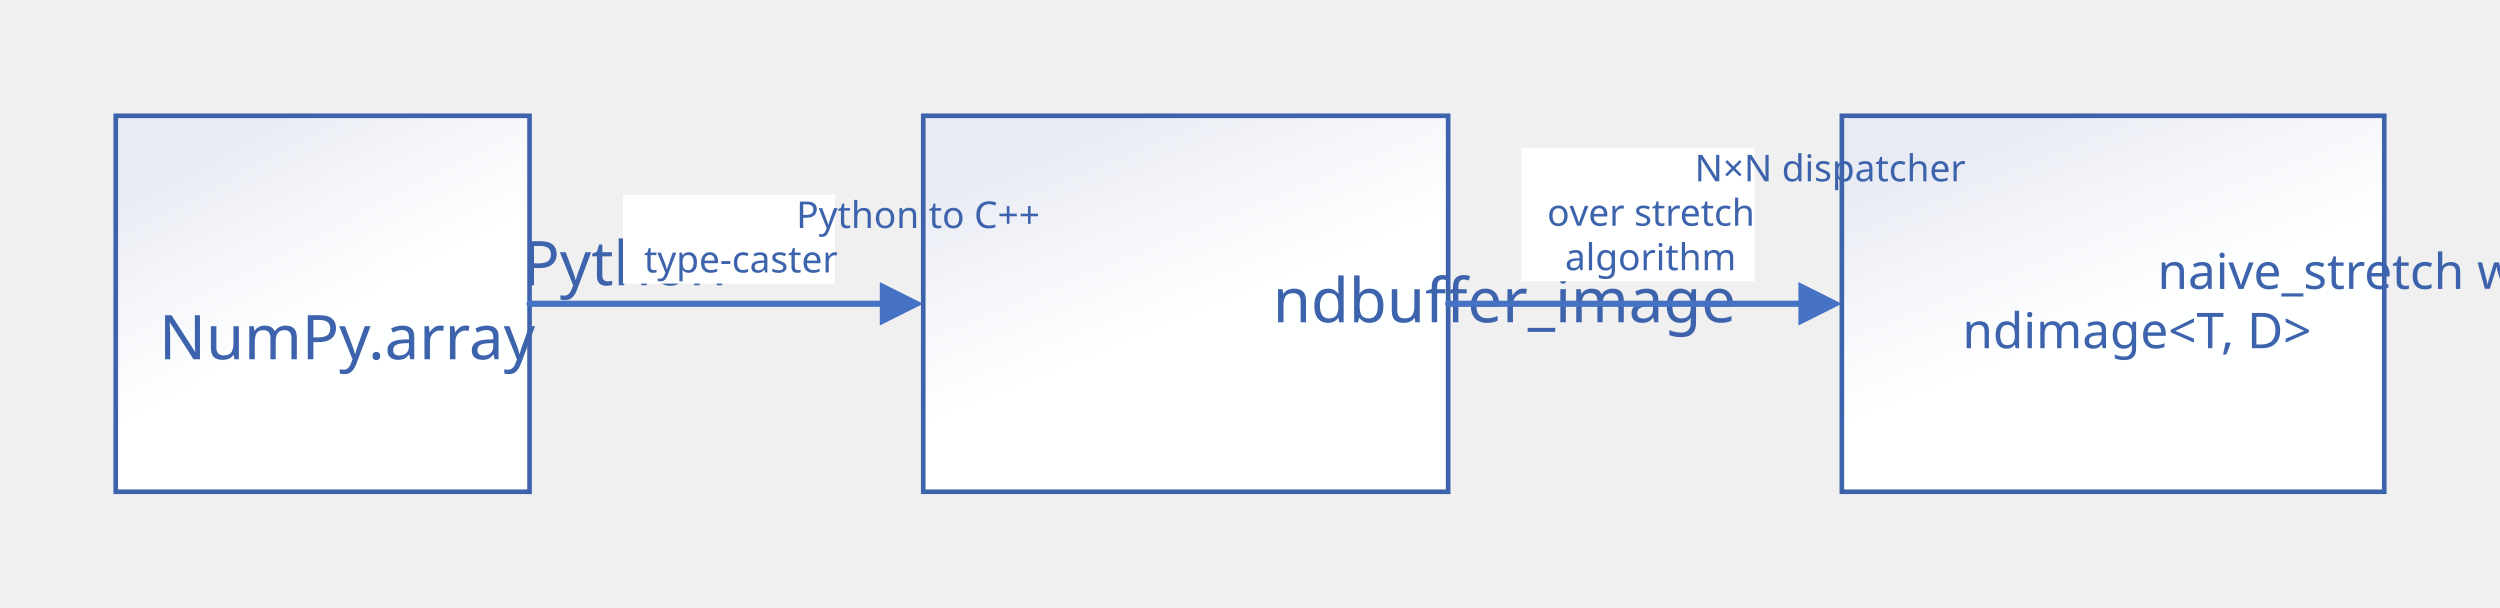
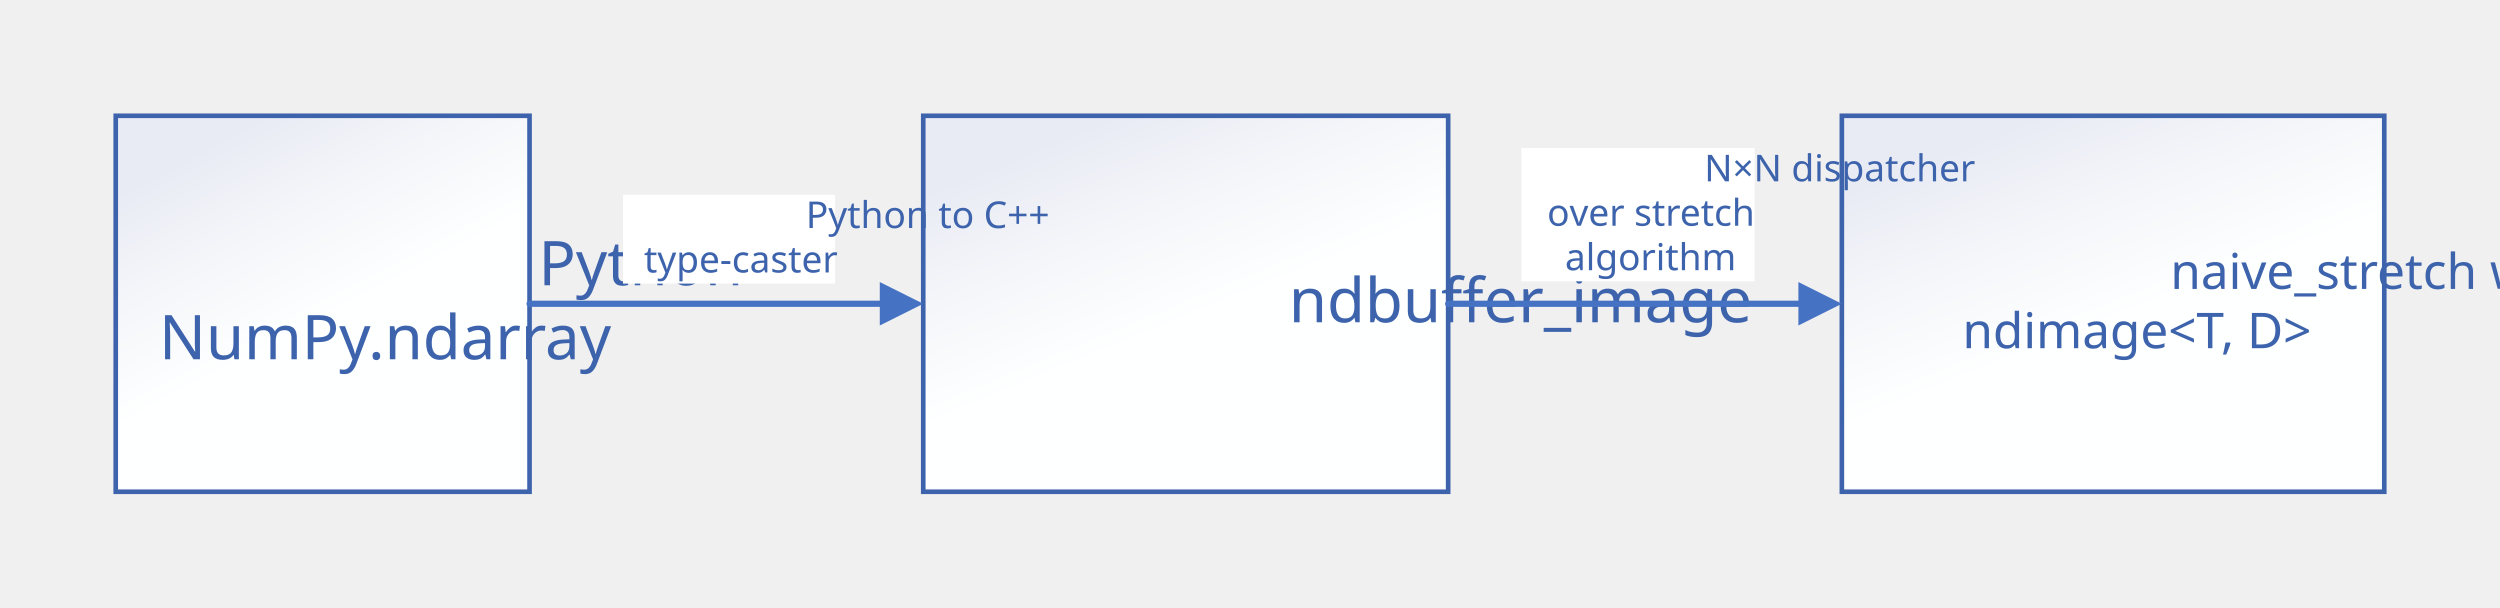
<svg xmlns="http://www.w3.org/2000/svg" xmlns:ns1="http://schemas.microsoft.com/visio/2003/SVGExtensions/" xmlns:xlink="http://www.w3.org/1999/xlink" width="5.625in" height="1.367in" viewBox="0 0 405.012 98.409" xml:space="preserve" color-interpolation-filters="sRGB" class="st9">
  <ns1:documentProperties ns1:langID="1033" ns1:metric="true" ns1:viewMarkup="false">
    <ns1:userDefs>
      <ns1:ud ns1:nameU="msvSubprocessMaster" ns1:prompt="" ns1:val="VT4(Rectangle)" />
      <ns1:ud ns1:nameU="msvNoAutoConnect" ns1:val="VT0(1):26" />
    </ns1:userDefs>
  </ns1:documentProperties>
  <style type="text/css">
- 	
+ 		
		.st1 {fill:url(#grad0-4);stroke:#3c63ac;stroke-width:0.75}
		.st2 {fill:#3c63ac;font-family:Calibri;font-size:0.833em}
		.st3 {font-size:1em}
		.st4 {marker-end:url(#mrkr4-16);stroke:#4672c4;stroke-linecap:round;stroke-linejoin:round;stroke-width:1}
		.st5 {fill:#4672c4;fill-opacity:1;stroke:#4672c4;stroke-opacity:1;stroke-width:0.284}
		.st6 {fill:#ffffff;stroke:none;stroke-linecap:butt;stroke-width:7.2}
		.st7 {fill:#3c63ac;font-family:Calibri;font-size:0.5em}
		.st8 {fill:#3c63ac;font-family:Calibri;font-size:0.667em}
		.st9 {fill:none;fill-rule:evenodd;font-size:12px;overflow:visible;stroke-linecap:square;stroke-miterlimit:3}
	
	</style>
  <defs id="Patterns_And_Gradients">
    <linearGradient id="grad0-4" x1="0" y1="0" x2="1" y2="0" gradientTransform="rotate(60 0.5 0.5)">
      <stop offset="0" stop-color="#e8ebf4" stop-opacity="1" />
      <stop offset="0.24" stop-color="#f4f5f9" stop-opacity="1" />
      <stop offset="0.54" stop-color="#feffff" stop-opacity="1" />
    </linearGradient>
  </defs>
  <defs id="Markers">
    <g id="lend4">
      <path d="M 2 1 L 0 0 L 2 -1 L 2 1 " style="stroke:none" />
    </g>
    <marker id="mrkr4-16" class="st5" ns1:arrowType="4" ns1:arrowSize="2" ns1:setback="7.04" refX="-7.04" orient="auto" markerUnits="strokeWidth" overflow="visible">
      <use xlink:href="#lend4" transform="scale(-3.52,-3.52) " />
    </marker>
  </defs>
  <g ns1:mID="0" ns1:index="1" ns1:groupContext="foregroundPage">
    <ns1:userDefs>
      <ns1:ud ns1:nameU="msvThemeOrder" ns1:val="VT0(0):26" />
    </ns1:userDefs>
    <ns1:pageProperties ns1:drawingScale="0.0393701" ns1:pageScale="0.0393701" ns1:drawingUnits="24" ns1:shadowOffsetX="8.50394" ns1:shadowOffsetY="-8.50394" />
    <ns1:layer ns1:name="Connector" ns1:index="0" />
    <g id="shape1-1" ns1:mID="1" ns1:groupContext="shape" transform="translate(18.75,-18.75)">
      <ns1:userDefs>
        <ns1:ud ns1:nameU="visVersion" ns1:val="VT0(15):26" />
        <ns1:ud ns1:nameU="visMasterStencil" ns1:prompt="" ns1:val="VT4(Basic_M.vssx)" />
      </ns1:userDefs>
      <ns1:textBlock ns1:margins="rect(4,4,4,4)" ns1:tabSpace="42.5197" />
      <ns1:textRect cx="33.52" cy="67.955" width="67.04" height="60.909" />
      <rect x="0" y="37.5" width="67.039" height="60.909" class="st1" />
      <text x="19.11" y="64.95" class="st2" ns1:langID="1033">
        <ns1:paragraph ns1:horizAlign="1" />
-         <ns1:tabList />Python<ns1:newlineChar />
-         <tspan x="7.02" dy="1.2em" class="st3">NumPy.array</tspan>
+         <ns1:tabList />
+ Python<ns1:newlineChar />
+         <tspan x="7.02" dy="1.2em" class="st3">NumPy.ndarray</tspan>
      </text>
    </g>
    <g id="shape2-7" ns1:mID="2" ns1:groupContext="shape" transform="translate(149.569,-18.75)">
      <ns1:userDefs>
        <ns1:ud ns1:nameU="visVersion" ns1:val="VT0(15):26" />
        <ns1:ud ns1:nameU="visMasterStencil" ns1:prompt="" ns1:val="VT4(Basic_M.vssx)" />
      </ns1:userDefs>
      <ns1:textBlock ns1:margins="rect(4,4,4,4)" ns1:tabSpace="42.5197" />
      <ns1:textRect cx="42.52" cy="67.955" width="85.04" height="60.909" />
      <rect x="0" y="37.5" width="85.039" height="60.909" class="st1" />
      <text x="9.86" y="70.95" class="st2" ns1:langID="1033">
        <ns1:paragraph ns1:horizAlign="1" />
-         <ns1:tabList />ndbuffer_image</text>
+         <ns1:tabList />
+ ndbuffer_image</text>
    </g>
    <g id="shape3-11" ns1:mID="3" ns1:groupContext="shape" ns1:layerMember="0" transform="translate(85.7894,-42.1181)">
      <ns1:textBlock ns1:margins="rect(4,4,4,4)" ns1:tabSpace="42.5197" />
      <ns1:textRect cx="32.315" cy="80.852" width="43.72" height="22.403" />
      <path d="M0 91.32 L56.74 91.32" class="st4" />
      <rect ns1:rectContext="textBkgnd" x="15.137" y="73.653" width="34.356" height="14.4" class="st6" />
      <text x="15.14" y="79.05" class="st7" ns1:langID="1033">
        <ns1:paragraph ns1:horizAlign="1" />
-         <ns1:tabList />Python to C++<ns1:newlineChar />
+         <ns1:tabList />
+ Python to C++<ns1:newlineChar />
        <tspan x="18.54" dy="1.2em" class="st3" ns1:langID="1036">t</tspan>ype-caster</text>
    </g>
    <g id="shape4-20" ns1:mID="4" ns1:groupContext="shape" transform="translate(298.388,-18.75)">
      <ns1:userDefs>
        <ns1:ud ns1:nameU="visVersion" ns1:val="VT0(15):26" />
        <ns1:ud ns1:nameU="visMasterStencil" ns1:prompt="" ns1:val="VT4(Basic_M.vssx)" />
      </ns1:userDefs>
      <ns1:textBlock ns1:margins="rect(4,4,4,4)" ns1:tabSpace="42.5197" />
      <ns1:textRect cx="43.937" cy="67.955" width="87.88" height="60.909" />
      <rect x="0" y="37.5" width="87.874" height="60.909" class="st1" />
      <text x="13.67" y="65.55" class="st8" ns1:langID="1033">
        <ns1:paragraph ns1:horizAlign="1" />
-         <ns1:tabList />naive_stretch with<ns1:newlineChar />
+         <ns1:tabList />
+ naive_stretch with<ns1:newlineChar />
        <tspan x="19.53" dy="1.2em" class="st3">ndimage&lt;T, D&gt;</tspan>
      </text>
    </g>
    <g id="shape5-25" ns1:mID="5" ns1:groupContext="shape" ns1:layerMember="0" transform="translate(234.608,-42.1181)">
      <ns1:textBlock ns1:margins="rect(4,4,4,4)" ns1:tabSpace="42.5197" />
      <ns1:textRect cx="30.756" cy="76.884" width="48.49" height="29.603" />
      <path d="M0 91.32 L56.74 91.32" class="st4" />
      <rect ns1:rectContext="textBkgnd" x="11.871" y="66.084" width="37.769" height="21.6" class="st6" />
      <text x="11.87" y="71.48" class="st7" ns1:langID="1033">
        <ns1:paragraph ns1:horizAlign="1" />
-         <ns1:tabList />N×N dispatcher <ns1:newlineChar />
+         <ns1:tabList />
+ N×N dispatcher <ns1:newlineChar />
        <tspan x="16.04" dy="1.2em" class="st3" ns1:langID="1036">o</tspan>ver stretch<ns1:newlineChar />
        <tspan x="18.92" dy="1.2em" class="st3">algorithm</tspan>
      </text>
    </g>
  </g>
</svg>
